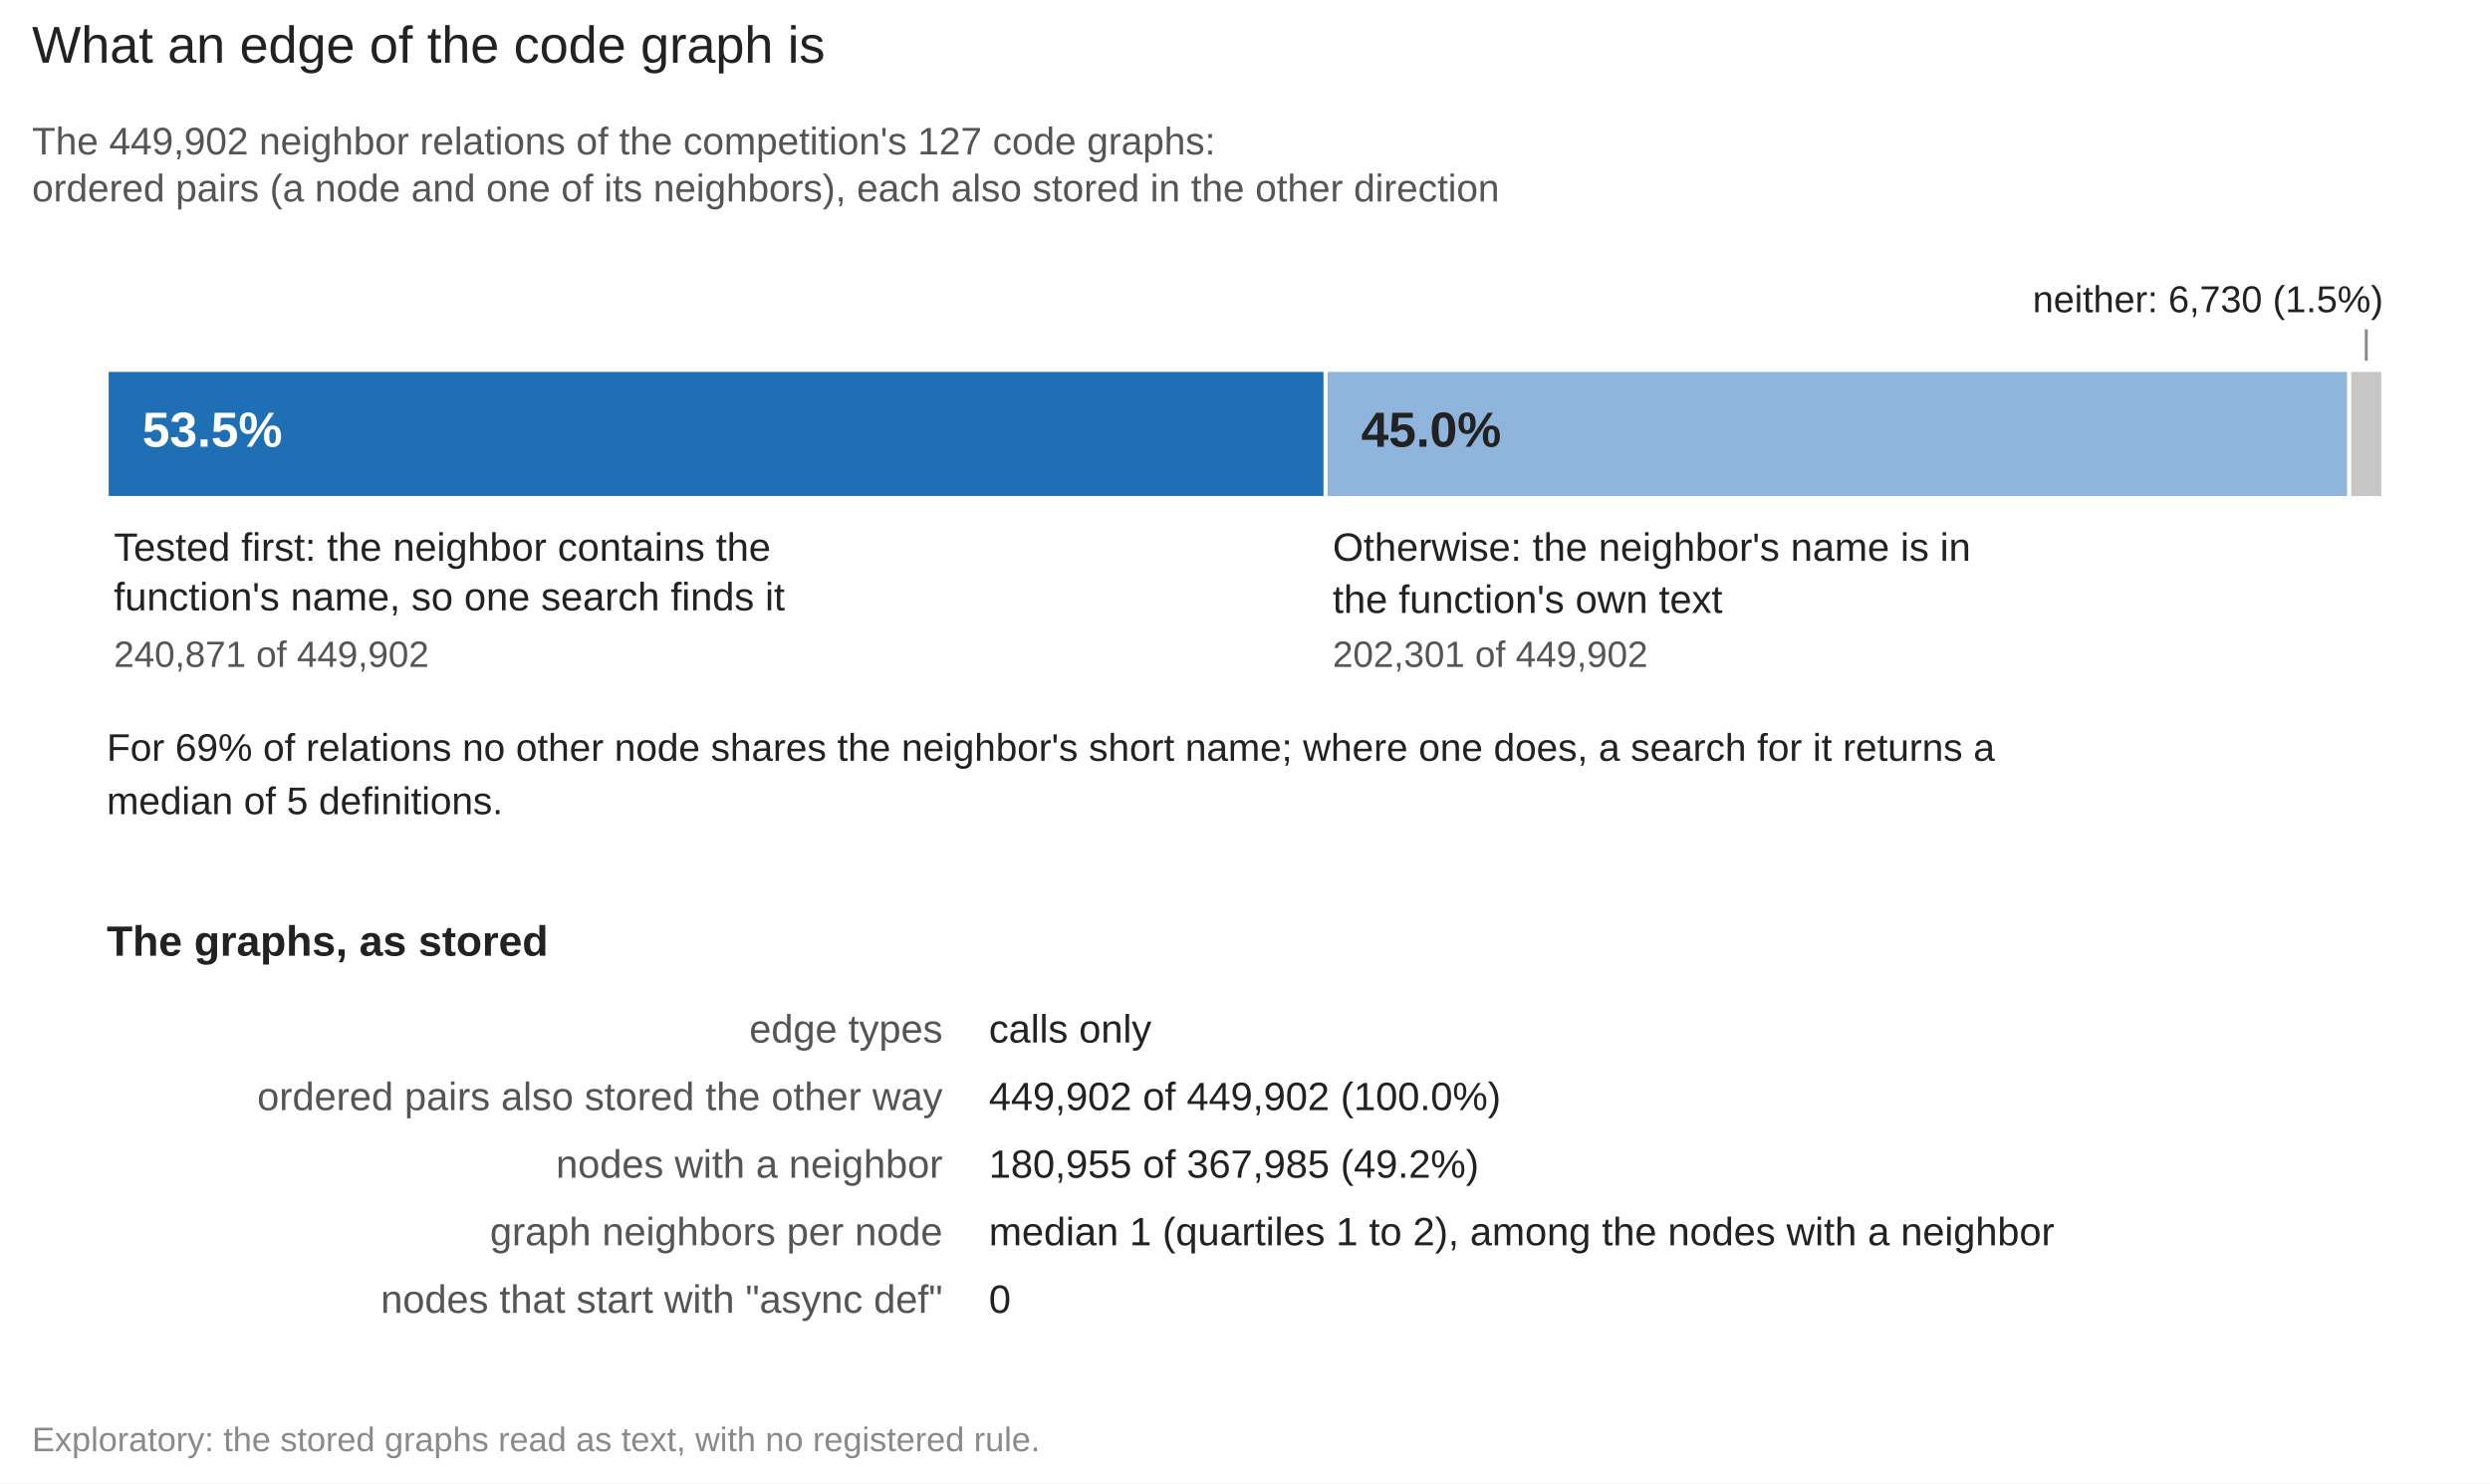
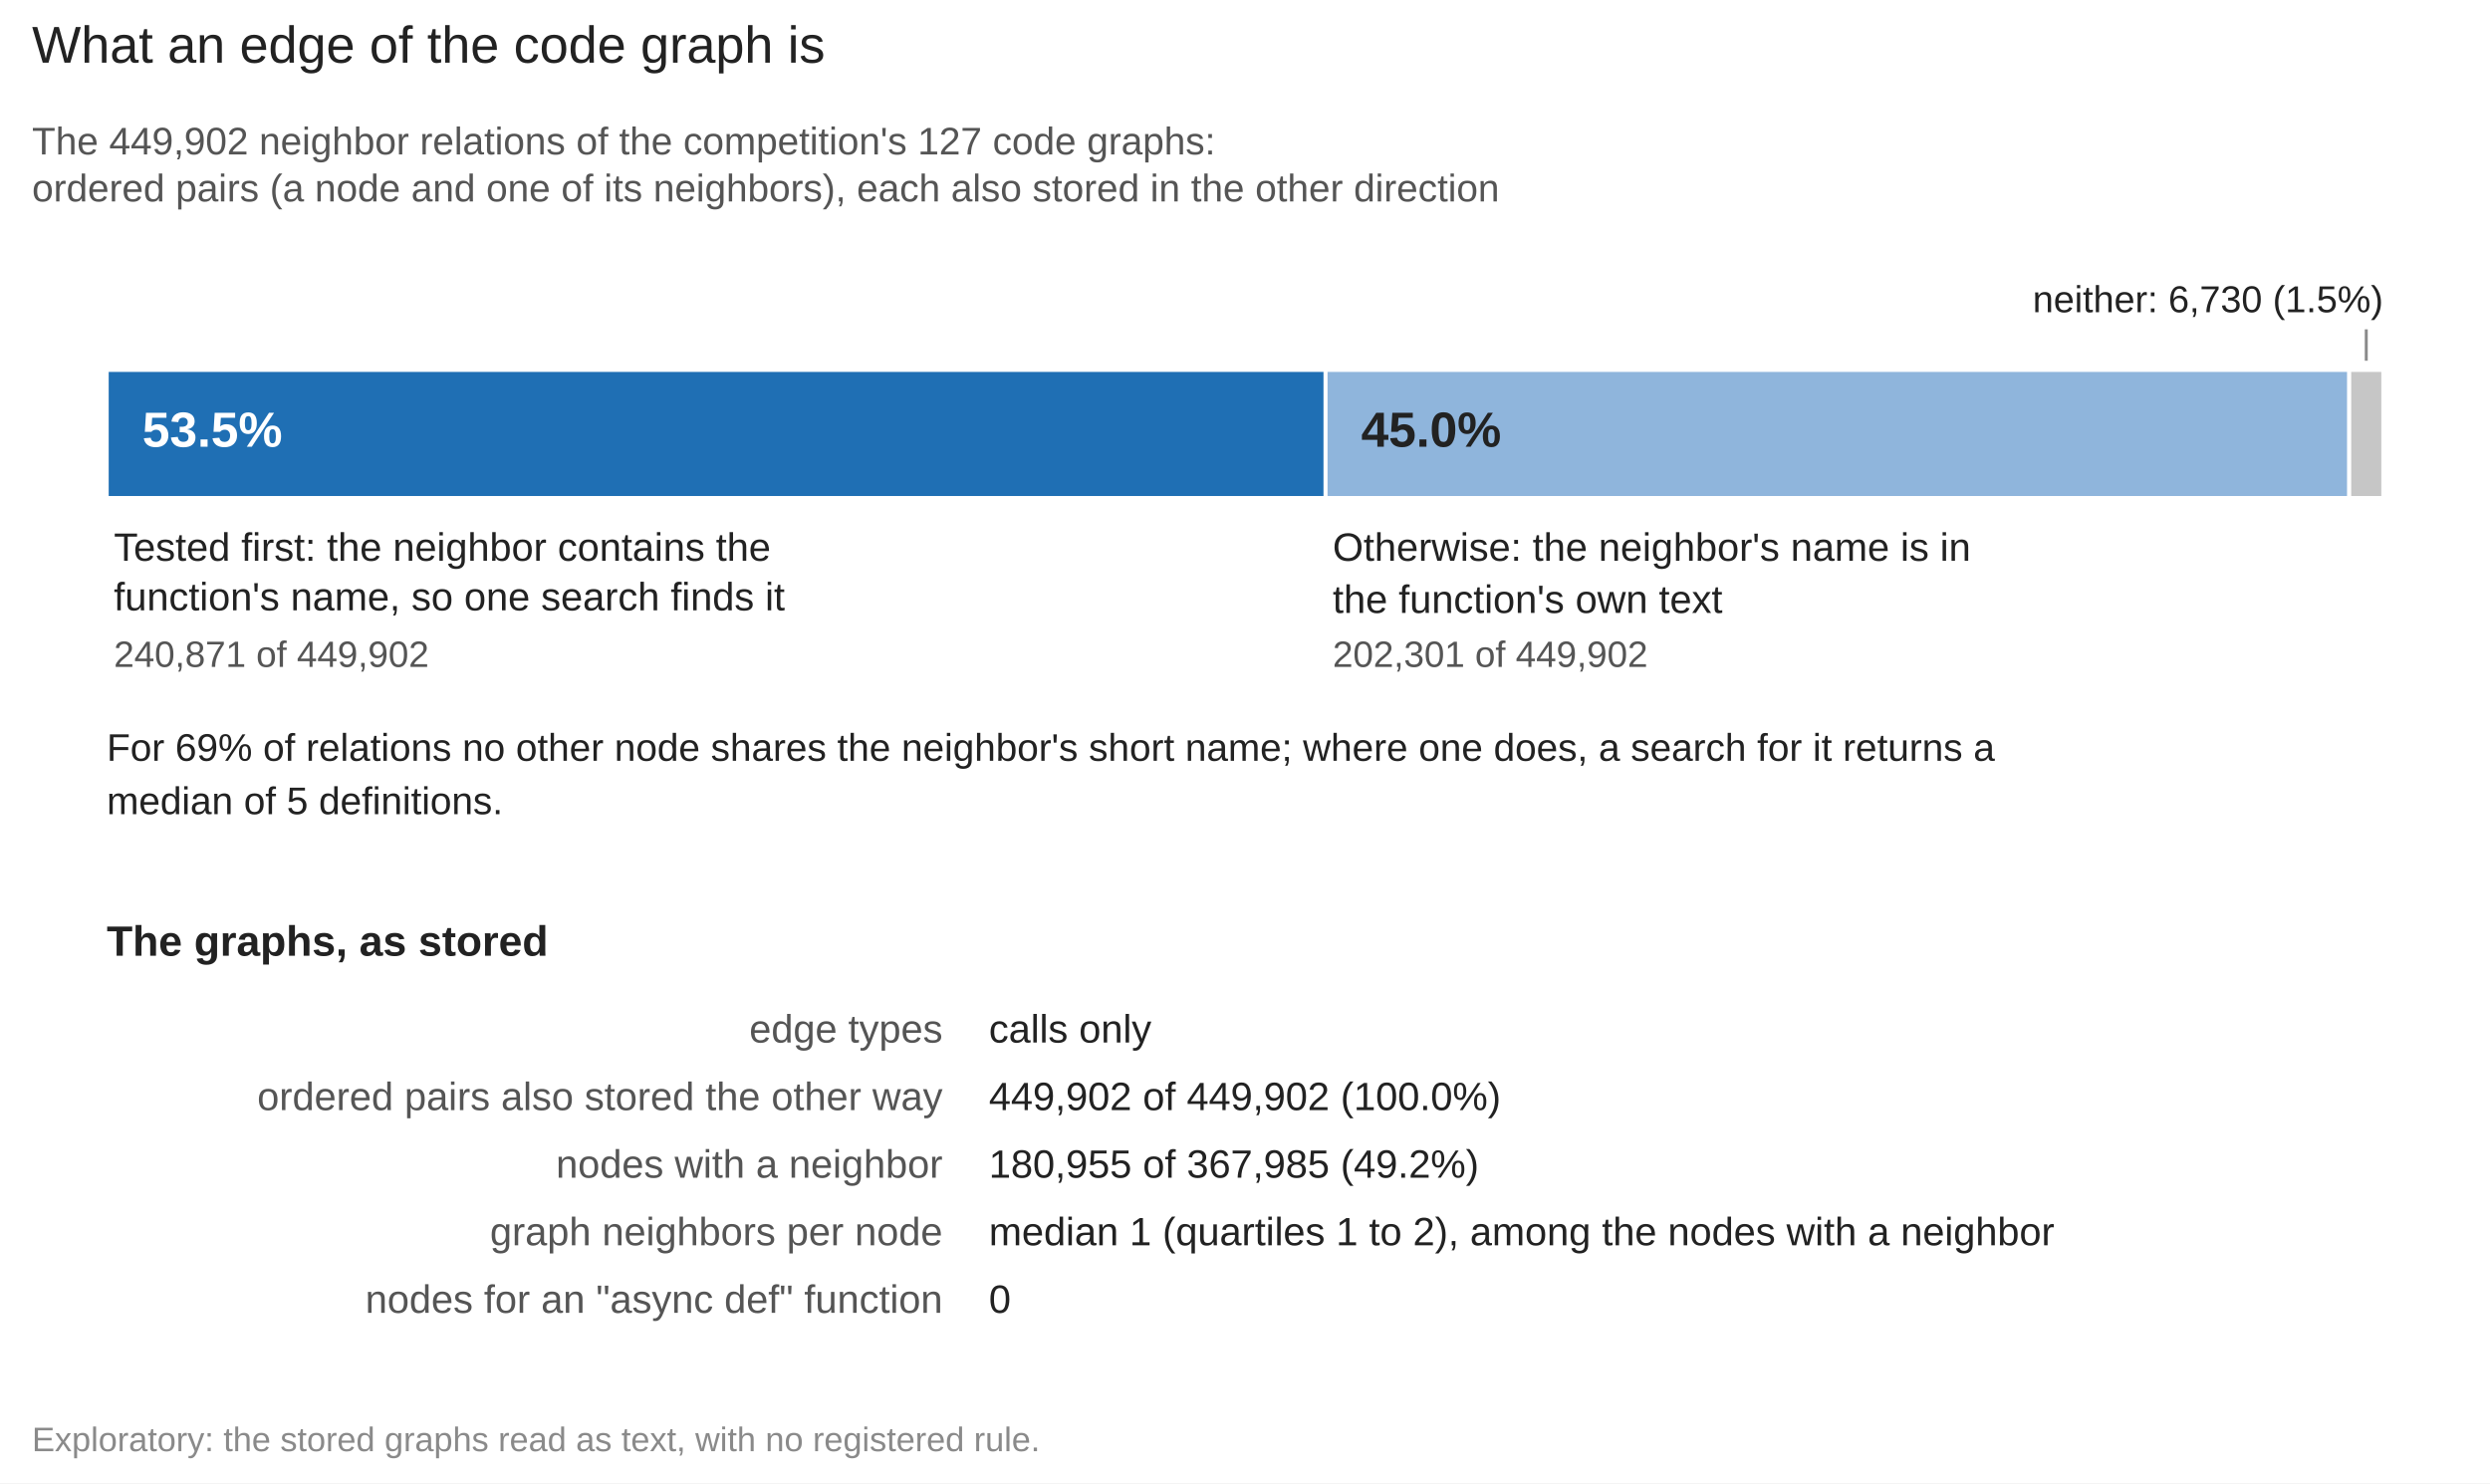
<svg xmlns="http://www.w3.org/2000/svg" width="504pt" height="300.24pt" viewBox="0 0 504 300.24" version="1.1">
  <defs>
    <style type="text/css">*{stroke-linejoin: round; stroke-linecap: butt}</style>
  </defs>
  <g id="figure_1">
    <g id="patch_1">
      <path d="M 0 300.24  L 504 300.24  L 504 0  L 0 0  z " style="fill: #ffffff" />
    </g>
    <g id="axes_1">
      <g id="patch_2">
-         <path d="M 21.6 74.88  L 268.306 74.88  L 268.306 100.8  L 21.6 100.8  z " clip-path="url(#p8f3763d1f6)" style="fill: #1f6fb4; stroke: #ffffff; stroke-width: 0.8; stroke-linejoin: miter" />
+         <path d="M 21.6 74.88  L 268.306 74.88  L 268.306 100.8  L 21.6 100.8  z " clip-path="url(#p7f47f82c07)" style="fill: #1f6fb4; stroke: #ffffff; stroke-width: 0.8; stroke-linejoin: miter" />
      </g>
      <g id="patch_3">
-         <path d="M 268.306 74.88  L 475.507 74.88  L 475.507 100.8  L 268.306 100.8  z " clip-path="url(#p8f3763d1f6)" style="fill: #8fb5dc; stroke: #ffffff; stroke-width: 0.8; stroke-linejoin: miter" />
+         <path d="M 268.306 74.88  L 475.507 74.88  L 475.507 100.8  L 268.306 100.8  z " clip-path="url(#p7f47f82c07)" style="fill: #8fb5dc; stroke: #ffffff; stroke-width: 0.8; stroke-linejoin: miter" />
      </g>
      <g id="patch_4">
-         <path d="M 475.507 74.88  L 482.4 74.88  L 482.4 100.8  L 475.507 100.8  z " clip-path="url(#p8f3763d1f6)" style="fill: #c6c6c6; stroke: #ffffff; stroke-width: 0.8; stroke-linejoin: miter" />
+         <path d="M 475.507 74.88  L 482.4 74.88  L 482.4 100.8  L 475.507 100.8  z " clip-path="url(#p7f47f82c07)" style="fill: #c6c6c6; stroke: #ffffff; stroke-width: 0.8; stroke-linejoin: miter" />
      </g>
      <g id="line2d_1">
-         <path d="M 478.953 72.72  L 478.953 66.96  " clip-path="url(#p8f3763d1f6)" style="fill: none; stroke: #8a8a8a; stroke-width: 0.6; stroke-linecap: square" />
+         <path d="M 478.953 72.72  L 478.953 66.96  " clip-path="url(#p7f47f82c07)" style="fill: none; stroke: #8a8a8a; stroke-width: 0.6; stroke-linecap: square" />
      </g>
      <g id="text_1">
        <text style="font-size: 10.5px; font-family: 'Arial', 'Helvetica', 'DejaVu Sans', sans-serif; text-anchor: start; fill: #222222" x="6.48" y="12.684" transform="rotate(-0 6.48 12.68429)">What an edge of the code graph is</text>
      </g>
      <g id="text_2">
        <text style="font-size: 7.8px; font-family: 'Arial', 'Helvetica', 'DejaVu Sans', sans-serif; fill: #555555" transform="translate(6.48 31.25633)">The 449,902 neighbor relations of the competition's 127 code graphs:</text>
        <text style="font-size: 7.8px; font-family: 'Arial', 'Helvetica', 'DejaVu Sans', sans-serif; fill: #555555" transform="translate(6.48 40.77248)">ordered pairs (a node and one of its neighbors), each also stored in the other direction</text>
      </g>
      <g id="text_3">
        <text style="font-weight: 700; font-size: 10px; font-family: 'Arial', 'Helvetica', 'DejaVu Sans', sans-serif; text-anchor: start; fill: #ffffff" x="28.8" y="90.428" transform="rotate(-0 28.8 90.42789)">53.5%</text>
      </g>
      <g id="text_4">
        <text style="font-size: 8px; font-family: 'Arial', 'Helvetica', 'DejaVu Sans', sans-serif; fill: #222222" transform="translate(23.04 113.5101)">Tested first: the neighbor contains the</text>
        <text style="font-size: 8px; font-family: 'Arial', 'Helvetica', 'DejaVu Sans', sans-serif; fill: #222222" transform="translate(23.04 123.5459)">function's name, so one search finds it</text>
      </g>
      <g id="text_5">
        <text style="font-size: 7.4px; font-family: 'Arial', 'Helvetica', 'DejaVu Sans', sans-serif; text-anchor: start; fill: #555555" x="23.04" y="134.987" transform="rotate(-0 23.04 134.9874)">240,871 of 449,902</text>
      </g>
      <g id="text_6">
        <text style="font-weight: 700; font-size: 10px; font-family: 'Arial', 'Helvetica', 'DejaVu Sans', sans-serif; text-anchor: start; fill: #222222" x="275.506" y="90.428" transform="rotate(-0 275.5056 90.42789)">45.0%</text>
      </g>
      <g id="text_7">
        <text style="font-size: 8px; font-family: 'Arial', 'Helvetica', 'DejaVu Sans', sans-serif; fill: #222222" transform="translate(269.7456 113.5126)">Otherwise: the neighbor's name is in</text>
        <text style="font-size: 8px; font-family: 'Arial', 'Helvetica', 'DejaVu Sans', sans-serif; fill: #222222" transform="translate(269.7456 124.0652)">the function's own text</text>
      </g>
      <g id="text_8">
        <text style="font-size: 7.4px; font-family: 'Arial', 'Helvetica', 'DejaVu Sans', sans-serif; text-anchor: start; fill: #555555" x="269.746" y="134.987" transform="rotate(-0 269.7456 134.9874)">202,301 of 449,902</text>
      </g>
      <g id="text_9">
        <text style="font-size: 7.6px; font-family: 'Arial', 'Helvetica', 'DejaVu Sans', sans-serif; text-anchor: end; fill: #222222" x="482.4" y="63.2" transform="rotate(-0 482.4 63.20044)">neither: 6,730 (1.5%)</text>
      </g>
      <g id="text_10">
        <text style="font-size: 7.8px; font-family: 'Arial', 'Helvetica', 'DejaVu Sans', sans-serif; text-anchor: start; fill: #222222" x="21.6" y="153.999" transform="rotate(-0 21.6 153.9986)">For 69% of relations no other node shares the neighbor's short name; where one does, a search for it returns a</text>
      </g>
      <g id="text_11">
        <text style="font-size: 7.8px; font-family: 'Arial', 'Helvetica', 'DejaVu Sans', sans-serif; text-anchor: start; fill: #222222" x="21.6" y="164.799" transform="rotate(-0 21.6 164.7986)">median of 5 definitions.</text>
      </g>
      <g id="text_12">
        <text style="font-weight: 700; font-size: 8.6px; font-family: 'Arial', 'Helvetica', 'DejaVu Sans', sans-serif; text-anchor: start; fill: #222222" x="21.6" y="193.461" transform="rotate(-0 21.6 193.461)">The graphs, as stored</text>
      </g>
      <g id="text_13">
        <text style="font-size: 8px; font-family: 'Arial', 'Helvetica', 'DejaVu Sans', sans-serif; text-anchor: end; fill: #555555" x="190.8" y="211.024" transform="rotate(-0 190.8 211.0242)">edge types</text>
      </g>
      <g id="text_14">
        <text style="font-size: 8px; font-family: 'Arial', 'Helvetica', 'DejaVu Sans', sans-serif; text-anchor: start; fill: #222222" x="200.16" y="211.024" transform="rotate(-0 200.16 211.0242)">calls only</text>
      </g>
      <g id="text_15">
        <text style="font-size: 8px; font-family: 'Arial', 'Helvetica', 'DejaVu Sans', sans-serif; text-anchor: end; fill: #555555" x="190.8" y="224.704" transform="rotate(-0 190.8 224.7042)">ordered pairs also stored the other way</text>
      </g>
      <g id="text_16">
        <text style="font-size: 8px; font-family: 'Arial', 'Helvetica', 'DejaVu Sans', sans-serif; text-anchor: start; fill: #222222" x="200.16" y="224.704" transform="rotate(-0 200.16 224.7042)">449,902 of 449,902 (100.0%)</text>
      </g>
      <g id="text_17">
        <text style="font-size: 8px; font-family: 'Arial', 'Helvetica', 'DejaVu Sans', sans-serif; text-anchor: end; fill: #555555" x="190.8" y="238.384" transform="rotate(-0 190.8 238.3842)">nodes with a neighbor</text>
      </g>
      <g id="text_18">
        <text style="font-size: 8px; font-family: 'Arial', 'Helvetica', 'DejaVu Sans', sans-serif; text-anchor: start; fill: #222222" x="200.16" y="238.384" transform="rotate(-0 200.16 238.3842)">180,955 of 367,985 (49.2%)</text>
      </g>
      <g id="text_19">
        <text style="font-size: 8px; font-family: 'Arial', 'Helvetica', 'DejaVu Sans', sans-serif; text-anchor: end; fill: #555555" x="190.8" y="252.064" transform="rotate(-0 190.8 252.0642)">graph neighbors per node</text>
      </g>
      <g id="text_20">
        <text style="font-size: 8px; font-family: 'Arial', 'Helvetica', 'DejaVu Sans', sans-serif; text-anchor: start; fill: #222222" x="200.16" y="252.064" transform="rotate(-0 200.16 252.0642)">median 1 (quartiles 1 to 2), among the nodes with a neighbor</text>
      </g>
      <g id="text_21">
-         <text style="font-size: 8px; font-family: 'Arial', 'Helvetica', 'DejaVu Sans', sans-serif; text-anchor: end; fill: #555555" x="190.8" y="265.744" transform="rotate(-0 190.8 265.7442)">nodes that start with "async def"</text>
+         <text style="font-size: 8px; font-family: 'Arial', 'Helvetica', 'DejaVu Sans', sans-serif; text-anchor: end; fill: #555555" x="190.8" y="265.744" transform="rotate(-0 190.8 265.7442)">nodes for an "async def" function</text>
      </g>
      <g id="text_22">
        <text style="font-size: 8px; font-family: 'Arial', 'Helvetica', 'DejaVu Sans', sans-serif; text-anchor: start; fill: #222222" x="200.16" y="265.744" transform="rotate(-0 200.16 265.7442)">0</text>
      </g>
      <g id="text_23">
        <text style="font-size: 6.9px; font-family: 'Arial', 'Helvetica', 'DejaVu Sans', sans-serif; text-anchor: start; fill: #8a8a8a" x="6.48" y="293.748" transform="rotate(-0 6.48 293.7478)">Exploratory: the stored graphs read as text, with no registered rule.</text>
      </g>
    </g>
  </g>
  <defs>
-     <clipPath id="p8f3763d1f6">
+     <clipPath id="p7f47f82c07">
      <rect x="0" y="0" width="504" height="300.24" />
    </clipPath>
  </defs>
</svg>
